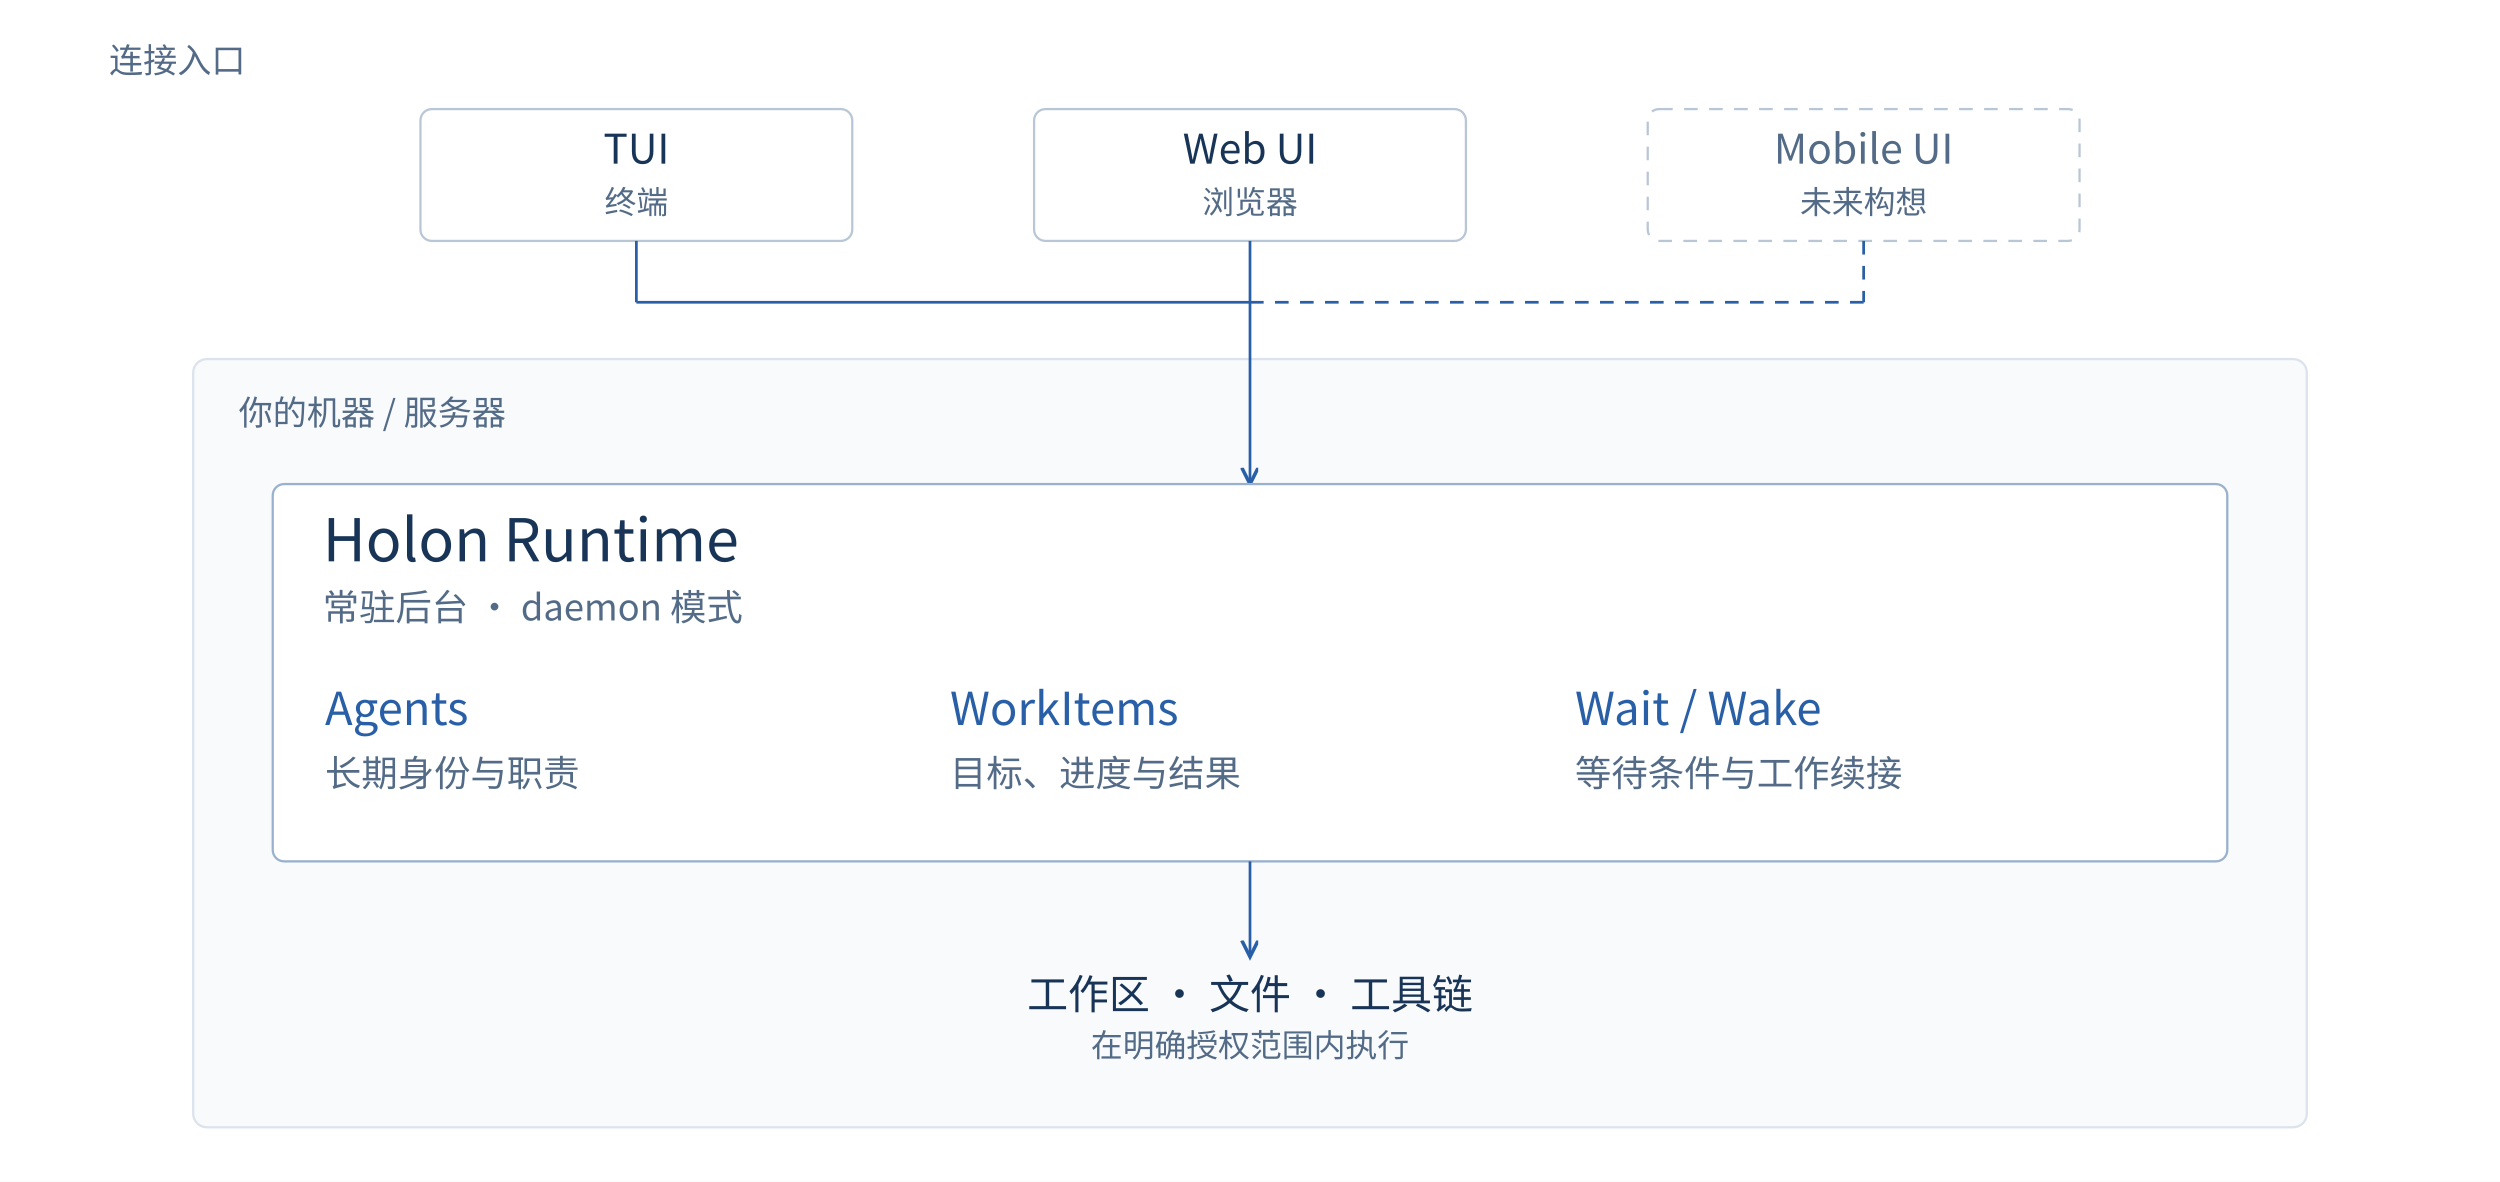
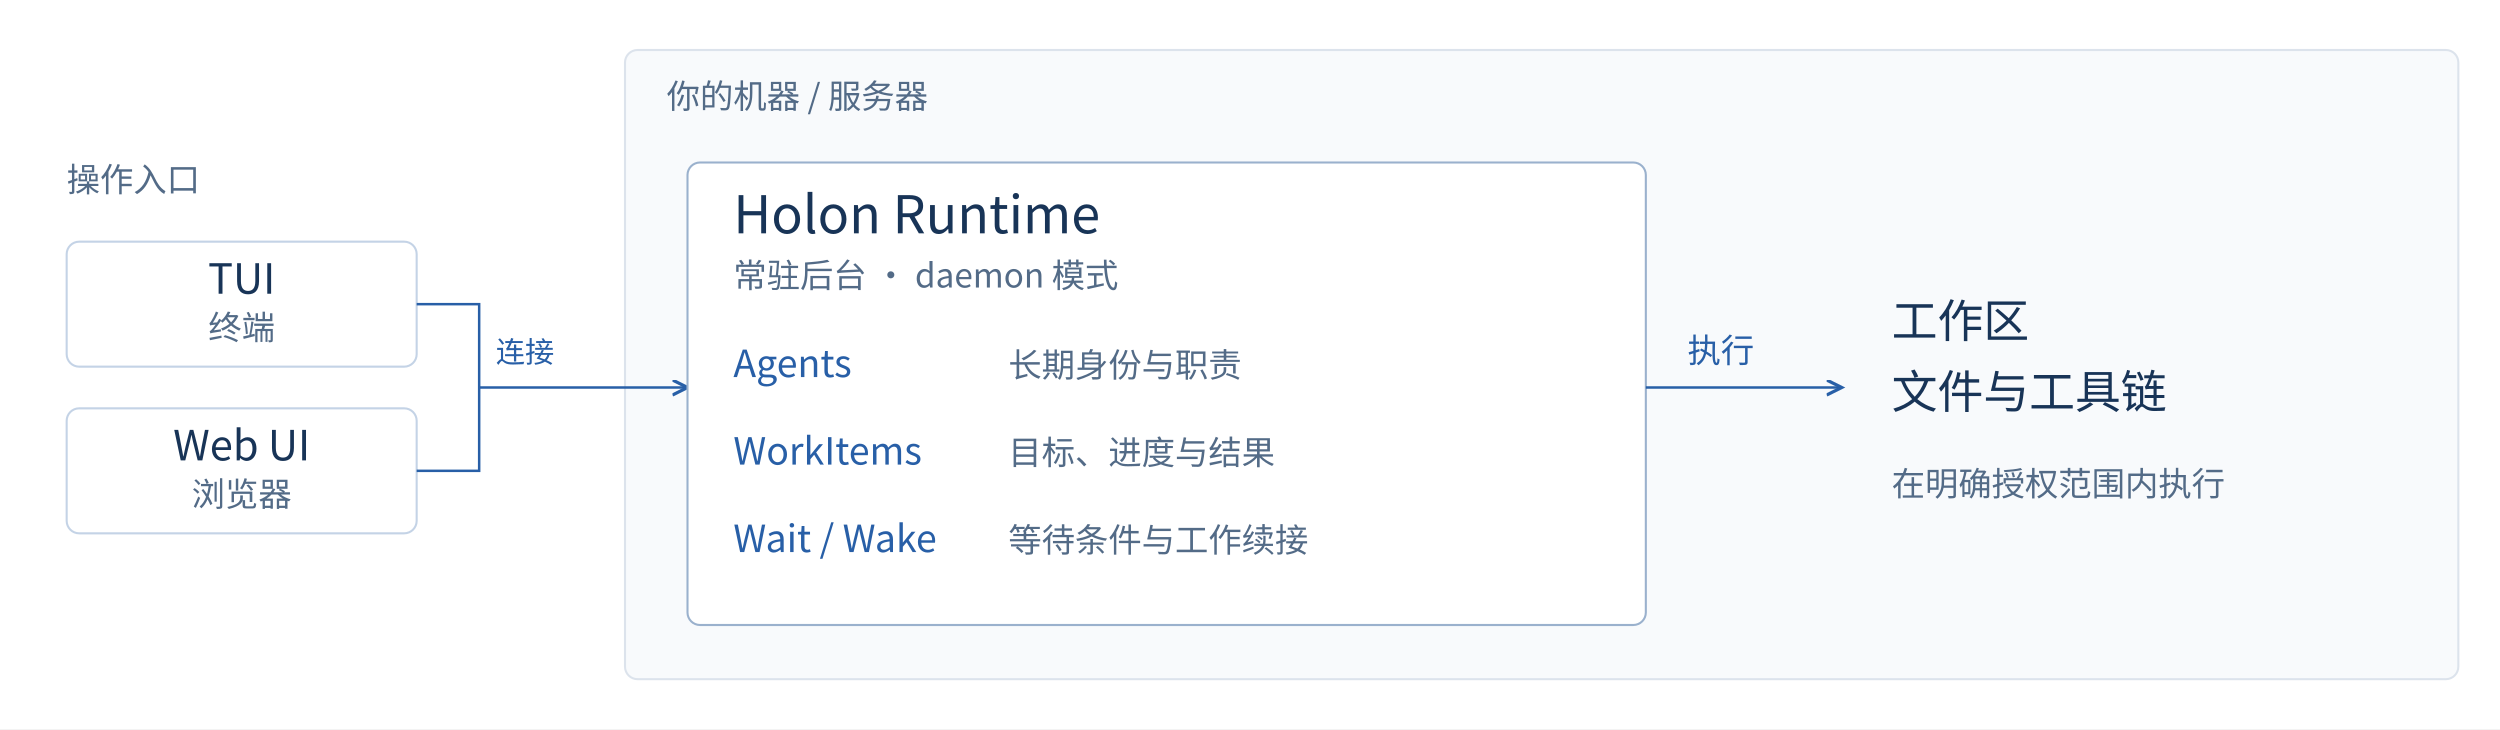
- <svg xmlns="http://www.w3.org/2000/svg" width="1100" height="520" viewBox="0 0 1100 520" role="img">
+ <svg xmlns="http://www.w3.org/2000/svg" width="1200" height="350" viewBox="0 0 1200 350" role="img">
  <defs>
    <marker id="arrow" markerWidth="8" markerHeight="8" refX="6" refY="3" orient="auto-start-reverse">
      <path d="M0 0L6 3L0 6" fill="none" stroke="#285fa7" stroke-width="1.3" />
    </marker>
  </defs>
-   <rect width="1100" height="520" fill="#fff" />
+   <rect width="1200" height="350" fill="#fff" />
  <g font-family="Noto Sans CJK SC, sans-serif">
-     <text x="48" y="32" font-size="15" fill="#536b87" font-weight="500" text-anchor="start">连接入口</text>
-     <rect x="185" y="48" width="190" height="58" rx="5" fill="#fff" stroke="#b8c6d6" stroke-width="1" />
-     <text x="280.0" y="72" font-size="18" fill="#183457" font-weight="500" text-anchor="middle">TUI</text>
-     <text x="280.0" y="94" font-size="14" fill="#536b87" font-weight="400" text-anchor="middle">终端</text>
-     <path d="M280.0 106V133" fill="none" stroke="#285fa7" stroke-width="1.2" />
-     <rect x="455" y="48" width="190" height="58" rx="5" fill="#fff" stroke="#b8c6d6" stroke-width="1" />
-     <text x="550.0" y="72" font-size="18" fill="#183457" font-weight="500" text-anchor="middle">Web UI</text>
-     <text x="550.0" y="94" font-size="14" fill="#536b87" font-weight="400" text-anchor="middle">浏览器</text>
-     <path d="M550.0 106V133" fill="none" stroke="#285fa7" stroke-width="1.2" />
-     <rect x="725" y="48" width="190" height="58" rx="5" fill="#fff" stroke="#b8c6d6" stroke-width="1" stroke-dasharray="6 5" />
-     <text x="820.0" y="72" font-size="18" fill="#536b87" font-weight="500" text-anchor="middle">Mobile UI</text>
-     <text x="820.0" y="94" font-size="14" fill="#536b87" font-weight="400" text-anchor="middle">未来构想</text>
-     <path d="M820.0 106V133" fill="none" stroke="#285fa7" stroke-width="1.2" stroke-dasharray="6 5" />
-     <path d="M280.0 133H550.0" fill="none" stroke="#285fa7" stroke-width="1.2" />
-     <path d="M550.0 133H820.0" fill="none" stroke="#285fa7" stroke-width="1.2" stroke-dasharray="6 5" />
-     <rect x="85" y="158" width="930" height="338" rx="6" fill="#f8fafc" stroke="#dce3ec" stroke-width="1" />
-     <text x="105" y="187" font-size="15" fill="#536b87" font-weight="400" text-anchor="start">你的机器 / 服务器</text>
-     <path d="M550.0 133V213" fill="none" stroke="#285fa7" stroke-width="1.2" marker-end="url(#arrow)" />
-     <rect x="120" y="213" width="860" height="166" rx="5" fill="#fff" stroke="#9ab1cd" stroke-width="1" />
-     <text x="142" y="247" font-size="26" fill="#183457" font-weight="500" text-anchor="start">Holon Runtime</text>
-     <text x="142" y="273" font-size="16" fill="#536b87" font-weight="400" text-anchor="start">常驻后台 · daemon 模式</text>
-     <text x="143" y="319" font-size="20" fill="#285fa7" font-weight="500" text-anchor="start">Agents</text>
-     <text x="143" y="346" font-size="16" fill="#536b87" font-weight="400" text-anchor="start">长期身份与职责</text>
-     <text x="418" y="319" font-size="20" fill="#285fa7" font-weight="500" text-anchor="start">WorkItems</text>
-     <text x="418" y="346" font-size="16" fill="#536b87" font-weight="400" text-anchor="start">目标、进度与结果</text>
-     <text x="693" y="319" font-size="20" fill="#285fa7" font-weight="500" text-anchor="start">Wait / Wake</text>
-     <text x="693" y="346" font-size="16" fill="#536b87" font-weight="400" text-anchor="start">等待条件与工作续接</text>
-     <path d="M550.0 379V421" fill="none" stroke="#285fa7" stroke-width="1.2" marker-end="url(#arrow)" />
-     <text x="550.0" y="444" font-size="18" fill="#183457" font-weight="500" text-anchor="middle">工作区 · 文件 · 工具链</text>
-     <text x="550.0" y="465" font-size="14" fill="#536b87" font-weight="400" text-anchor="middle">在明确授权范围内执行</text>
+     <text x="32" y="92" font-size="16" fill="#536b87" font-weight="500" text-anchor="start">操作入口</text>
+     <rect x="32" y="116" width="168" height="60" rx="6" fill="#fff" stroke="#c4d3e6" stroke-width="1" />
+     <text x="116.0" y="141" font-size="20" fill="#183457" font-weight="500" text-anchor="middle">TUI</text>
+     <text x="116.0" y="163" font-size="16" fill="#536b87" font-weight="400" text-anchor="middle">终端</text>
+     <rect x="32" y="196" width="168" height="60" rx="6" fill="#fff" stroke="#c4d3e6" stroke-width="1" />
+     <text x="116.0" y="221" font-size="20" fill="#183457" font-weight="500" text-anchor="middle">Web UI</text>
+     <text x="116.0" y="243" font-size="16" fill="#536b87" font-weight="400" text-anchor="middle">浏览器</text>
+     <rect x="300" y="24" width="880" height="302" rx="6" fill="#f8fafc" stroke="#dce3ec" stroke-width="1" />
+     <text x="320" y="52" font-size="16" fill="#536b87" font-weight="400" text-anchor="start">你的机器 / 服务器</text>
+     <path d="M200 146H230V226H200" fill="none" stroke="#285fa7" stroke-width="1.2" />
+     <path d="M230 186H330" fill="none" stroke="#285fa7" stroke-width="1.2" marker-end="url(#arrow)" />
+     <text x="238" y="174" font-size="14" fill="#285fa7" font-weight="400" text-anchor="start">连接</text>
+     <rect x="330" y="78" width="460" height="222" rx="6" fill="#fff" stroke="#9ab1cd" stroke-width="1" />
+     <text x="352" y="112" font-size="25" fill="#183457" font-weight="500" text-anchor="start">Holon Runtime</text>
+     <text x="352" y="138" font-size="16" fill="#536b87" font-weight="400" text-anchor="start">常驻后台 · daemon 模式</text>
+     <text x="352" y="181" font-size="18" fill="#285fa7" font-weight="500" text-anchor="start">Agents</text>
+     <text x="484" y="181" font-size="16" fill="#536b87" font-weight="400" text-anchor="start">长期身份与职责</text>
+     <text x="352" y="223" font-size="18" fill="#285fa7" font-weight="500" text-anchor="start">WorkItems</text>
+     <text x="484" y="223" font-size="16" fill="#536b87" font-weight="400" text-anchor="start">目标、进度与结果</text>
+     <text x="352" y="265" font-size="18" fill="#285fa7" font-weight="500" text-anchor="start">Wait / Wake</text>
+     <text x="484" y="265" font-size="16" fill="#536b87" font-weight="400" text-anchor="start">等待条件与工作续接</text>
+     <path d="M790 186H884" fill="none" stroke="#285fa7" stroke-width="1.2" marker-end="url(#arrow)" />
+     <text x="810" y="174" font-size="16" fill="#285fa7" font-weight="400" text-anchor="start">执行</text>
+     <text x="908" y="162" font-size="22" fill="#183457" font-weight="500" text-anchor="start">工作区</text>
+     <text x="908" y="196" font-size="22" fill="#183457" font-weight="500" text-anchor="start">文件与工具链</text>
+     <text x="908" y="238" font-size="16" fill="#536b87" font-weight="400" text-anchor="start">在明确授权范围内执行</text>
  </g>
</svg>
